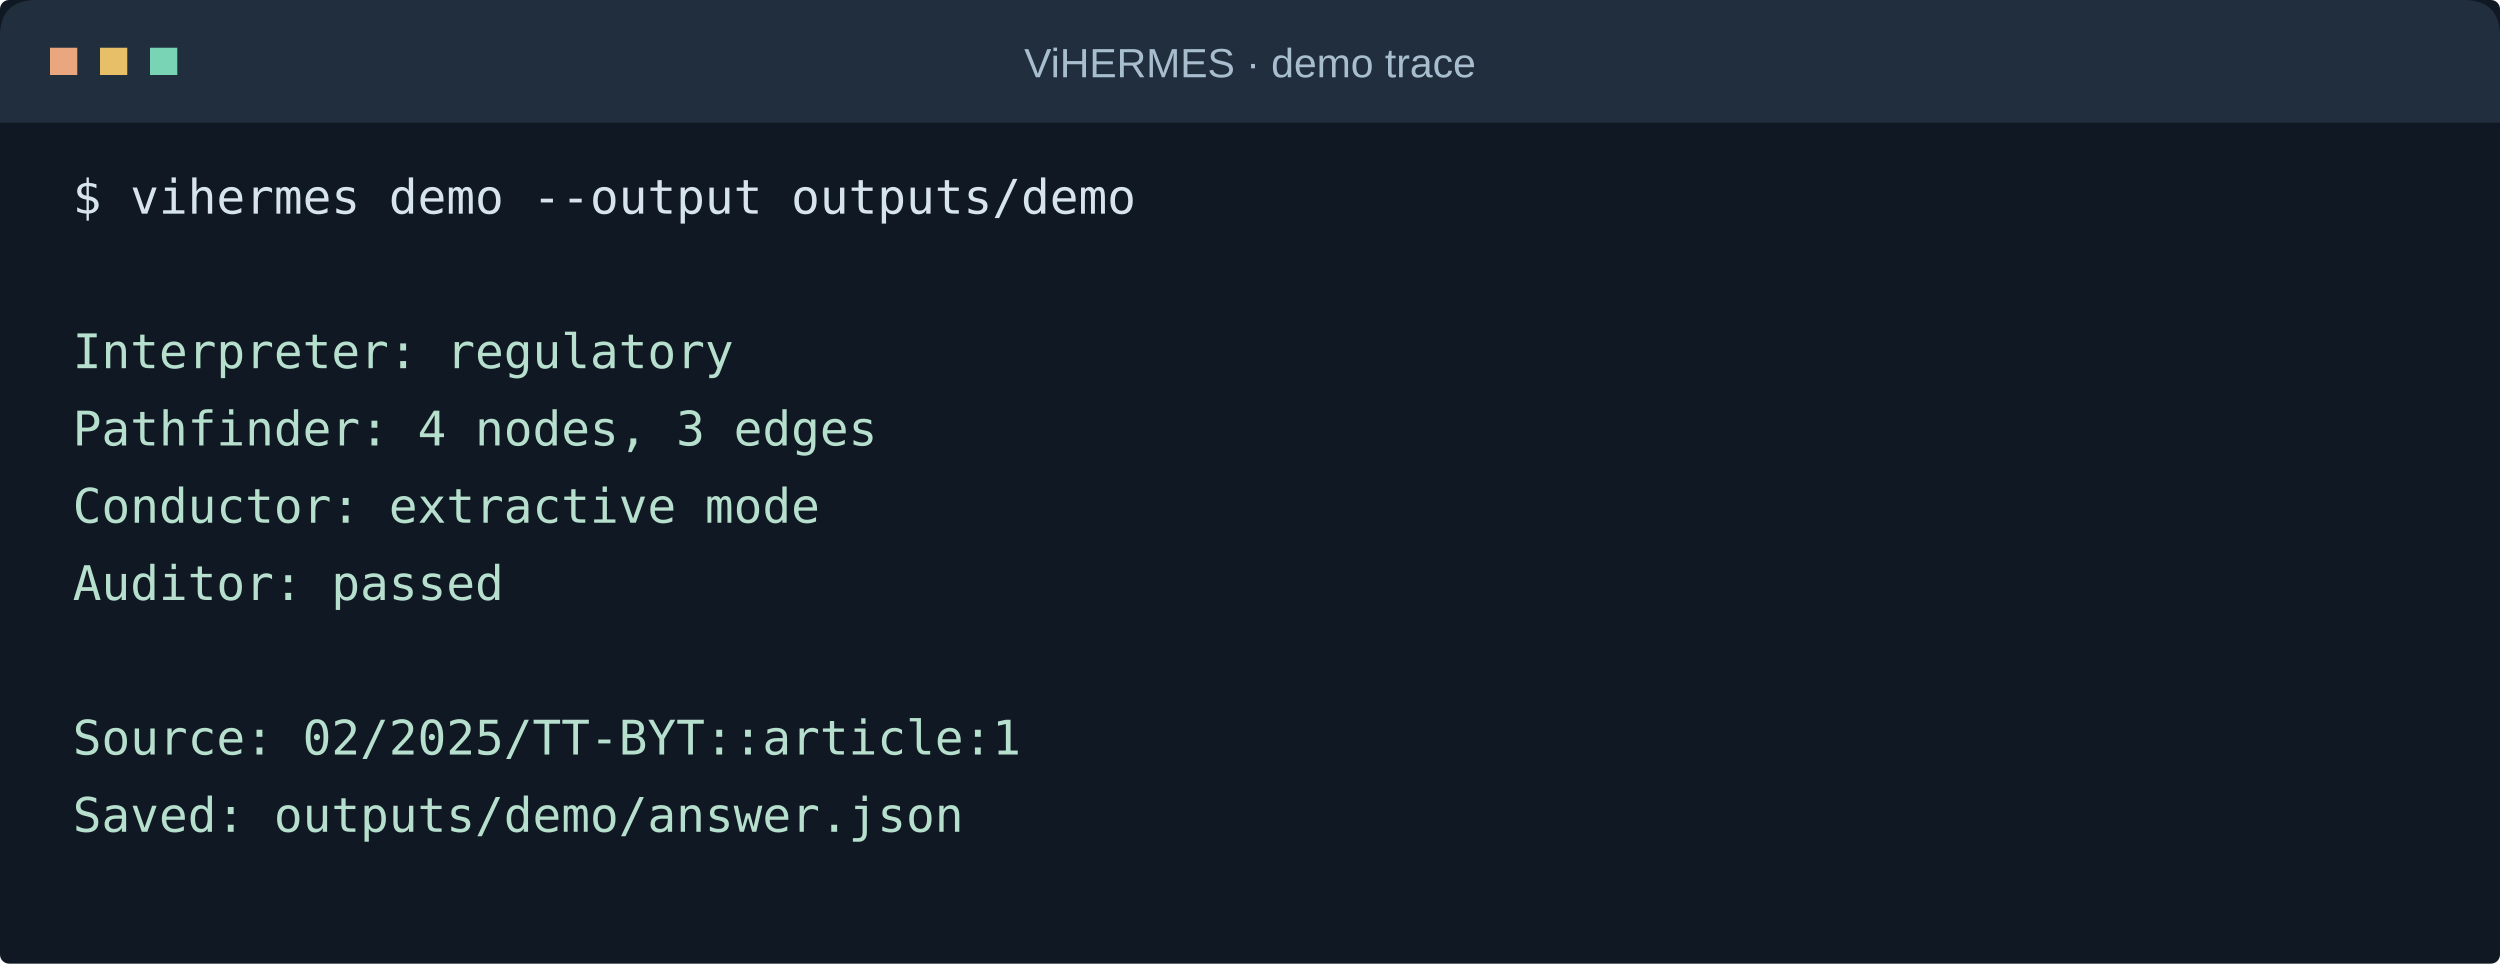
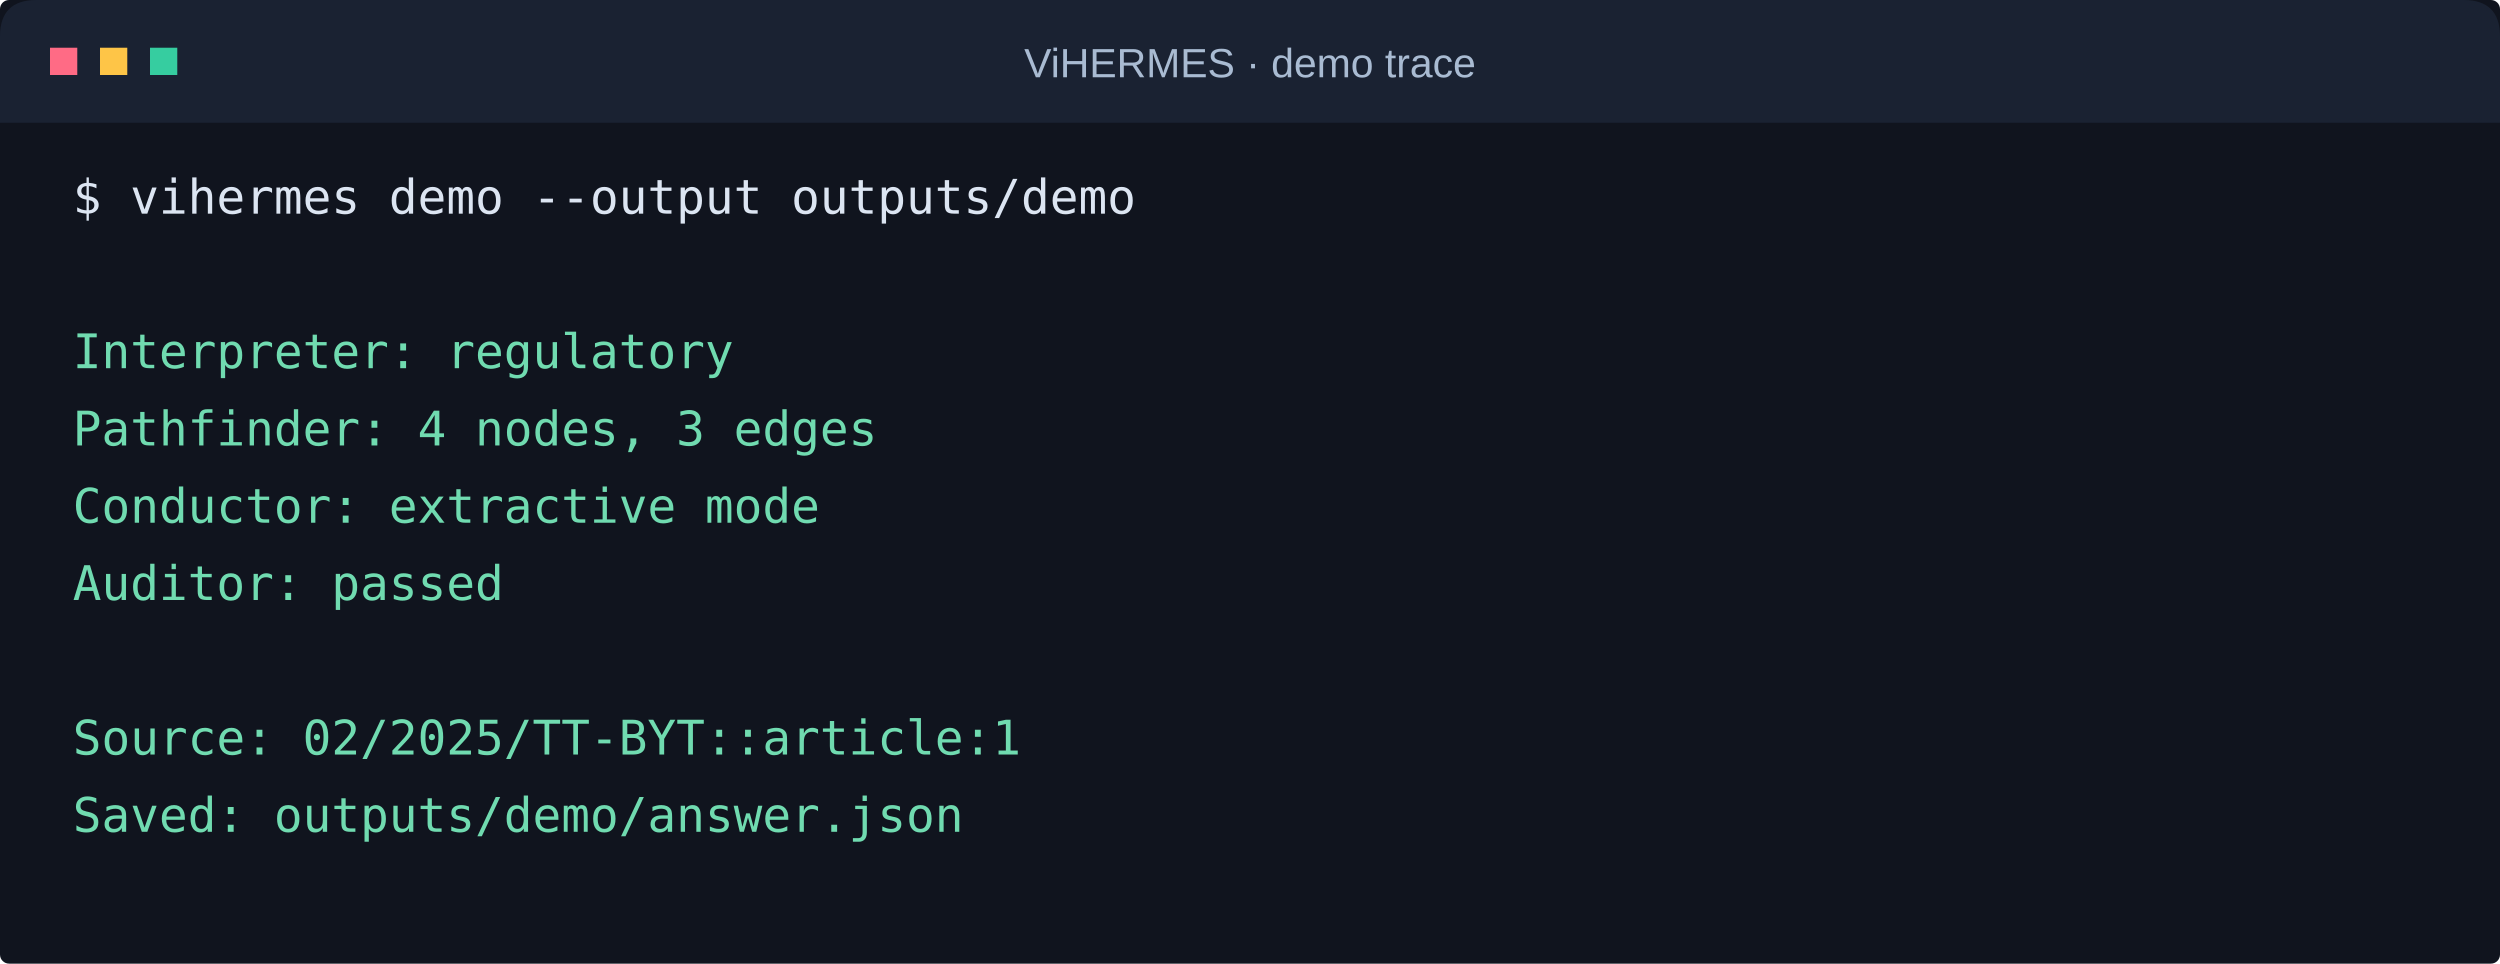
<svg xmlns="http://www.w3.org/2000/svg" width="1100" height="424" viewBox="0 0 1100 424" role="img">
-   <rect width="1100" height="424" rx="4" fill="#101923" />
-   <path d="M16 0H1084Q1100 0 1100 16V54H0V16Q0 0 16 0" fill="#202E3D" />
-   <rect x="22" y="21" width="12" height="12" fill="#E9A67F" />
-   <rect x="44" y="21" width="12" height="12" fill="#E8BF69" />
-   <rect x="66" y="21" width="12" height="12" fill="#78D4B4" />
-   <text x="550" y="34" text-anchor="middle" font-family="Arial,sans-serif" font-size="18" fill="#A8BECF">ViHERMES · demo trace</text>
-   <text x="32" y="94" font-family="Menlo,Consolas,monospace" font-size="21" fill="#D7E4ED">$ vihermes demo --output outputs/demo</text>
-   <text x="32" y="128" font-family="Menlo,Consolas,monospace" font-size="21" fill="#D7E4ED" />
-   <text x="32" y="162" font-family="Menlo,Consolas,monospace" font-size="21" fill="#B7DFCD">Interpreter: regulatory</text>
-   <text x="32" y="196" font-family="Menlo,Consolas,monospace" font-size="21" fill="#B7DFCD">Pathfinder: 4 nodes, 3 edges</text>
-   <text x="32" y="230" font-family="Menlo,Consolas,monospace" font-size="21" fill="#B7DFCD">Conductor: extractive mode</text>
-   <text x="32" y="264" font-family="Menlo,Consolas,monospace" font-size="21" fill="#B7DFCD">Auditor: passed</text>
-   <text x="32" y="298" font-family="Menlo,Consolas,monospace" font-size="21" fill="#D7E4ED" />
-   <text x="32" y="332" font-family="Menlo,Consolas,monospace" font-size="21" fill="#B7DFCD">Source: 02/2025/TT-BYT::article:1</text>
-   <text x="32" y="366" font-family="Menlo,Consolas,monospace" font-size="21" fill="#B7DFCD">Saved: outputs/demo/answer.json</text>
+   <rect width="1100" height="424" rx="4" fill="#10141E" />
+   <path d="M16 0H1084Q1100 0 1100 16V54H0V16Q0 0 16 0" fill="#1A2232" />
+   <rect x="22" y="21" width="12" height="12" fill="#FF6B85" />
+   <rect x="44" y="21" width="12" height="12" fill="#FEC547" />
+   <rect x="66" y="21" width="12" height="12" fill="#36CDA0" />
+   <text x="550" y="34" text-anchor="middle" font-family="Arial,sans-serif" font-size="18" fill="#A9BBD2">ViHERMES · demo trace</text>
+   <text x="32" y="94" font-family="Menlo,Consolas,monospace" font-size="21" fill="#DCE5F2">$ vihermes demo --output outputs/demo</text>
+   <text x="32" y="128" font-family="Menlo,Consolas,monospace" font-size="21" fill="#DCE5F2" />
+   <text x="32" y="162" font-family="Menlo,Consolas,monospace" font-size="21" fill="#70DBB0">Interpreter: regulatory</text>
+   <text x="32" y="196" font-family="Menlo,Consolas,monospace" font-size="21" fill="#70DBB0">Pathfinder: 4 nodes, 3 edges</text>
+   <text x="32" y="230" font-family="Menlo,Consolas,monospace" font-size="21" fill="#70DBB0">Conductor: extractive mode</text>
+   <text x="32" y="264" font-family="Menlo,Consolas,monospace" font-size="21" fill="#70DBB0">Auditor: passed</text>
+   <text x="32" y="298" font-family="Menlo,Consolas,monospace" font-size="21" fill="#DCE5F2" />
+   <text x="32" y="332" font-family="Menlo,Consolas,monospace" font-size="21" fill="#70DBB0">Source: 02/2025/TT-BYT::article:1</text>
+   <text x="32" y="366" font-family="Menlo,Consolas,monospace" font-size="21" fill="#70DBB0">Saved: outputs/demo/answer.json</text>
</svg>
